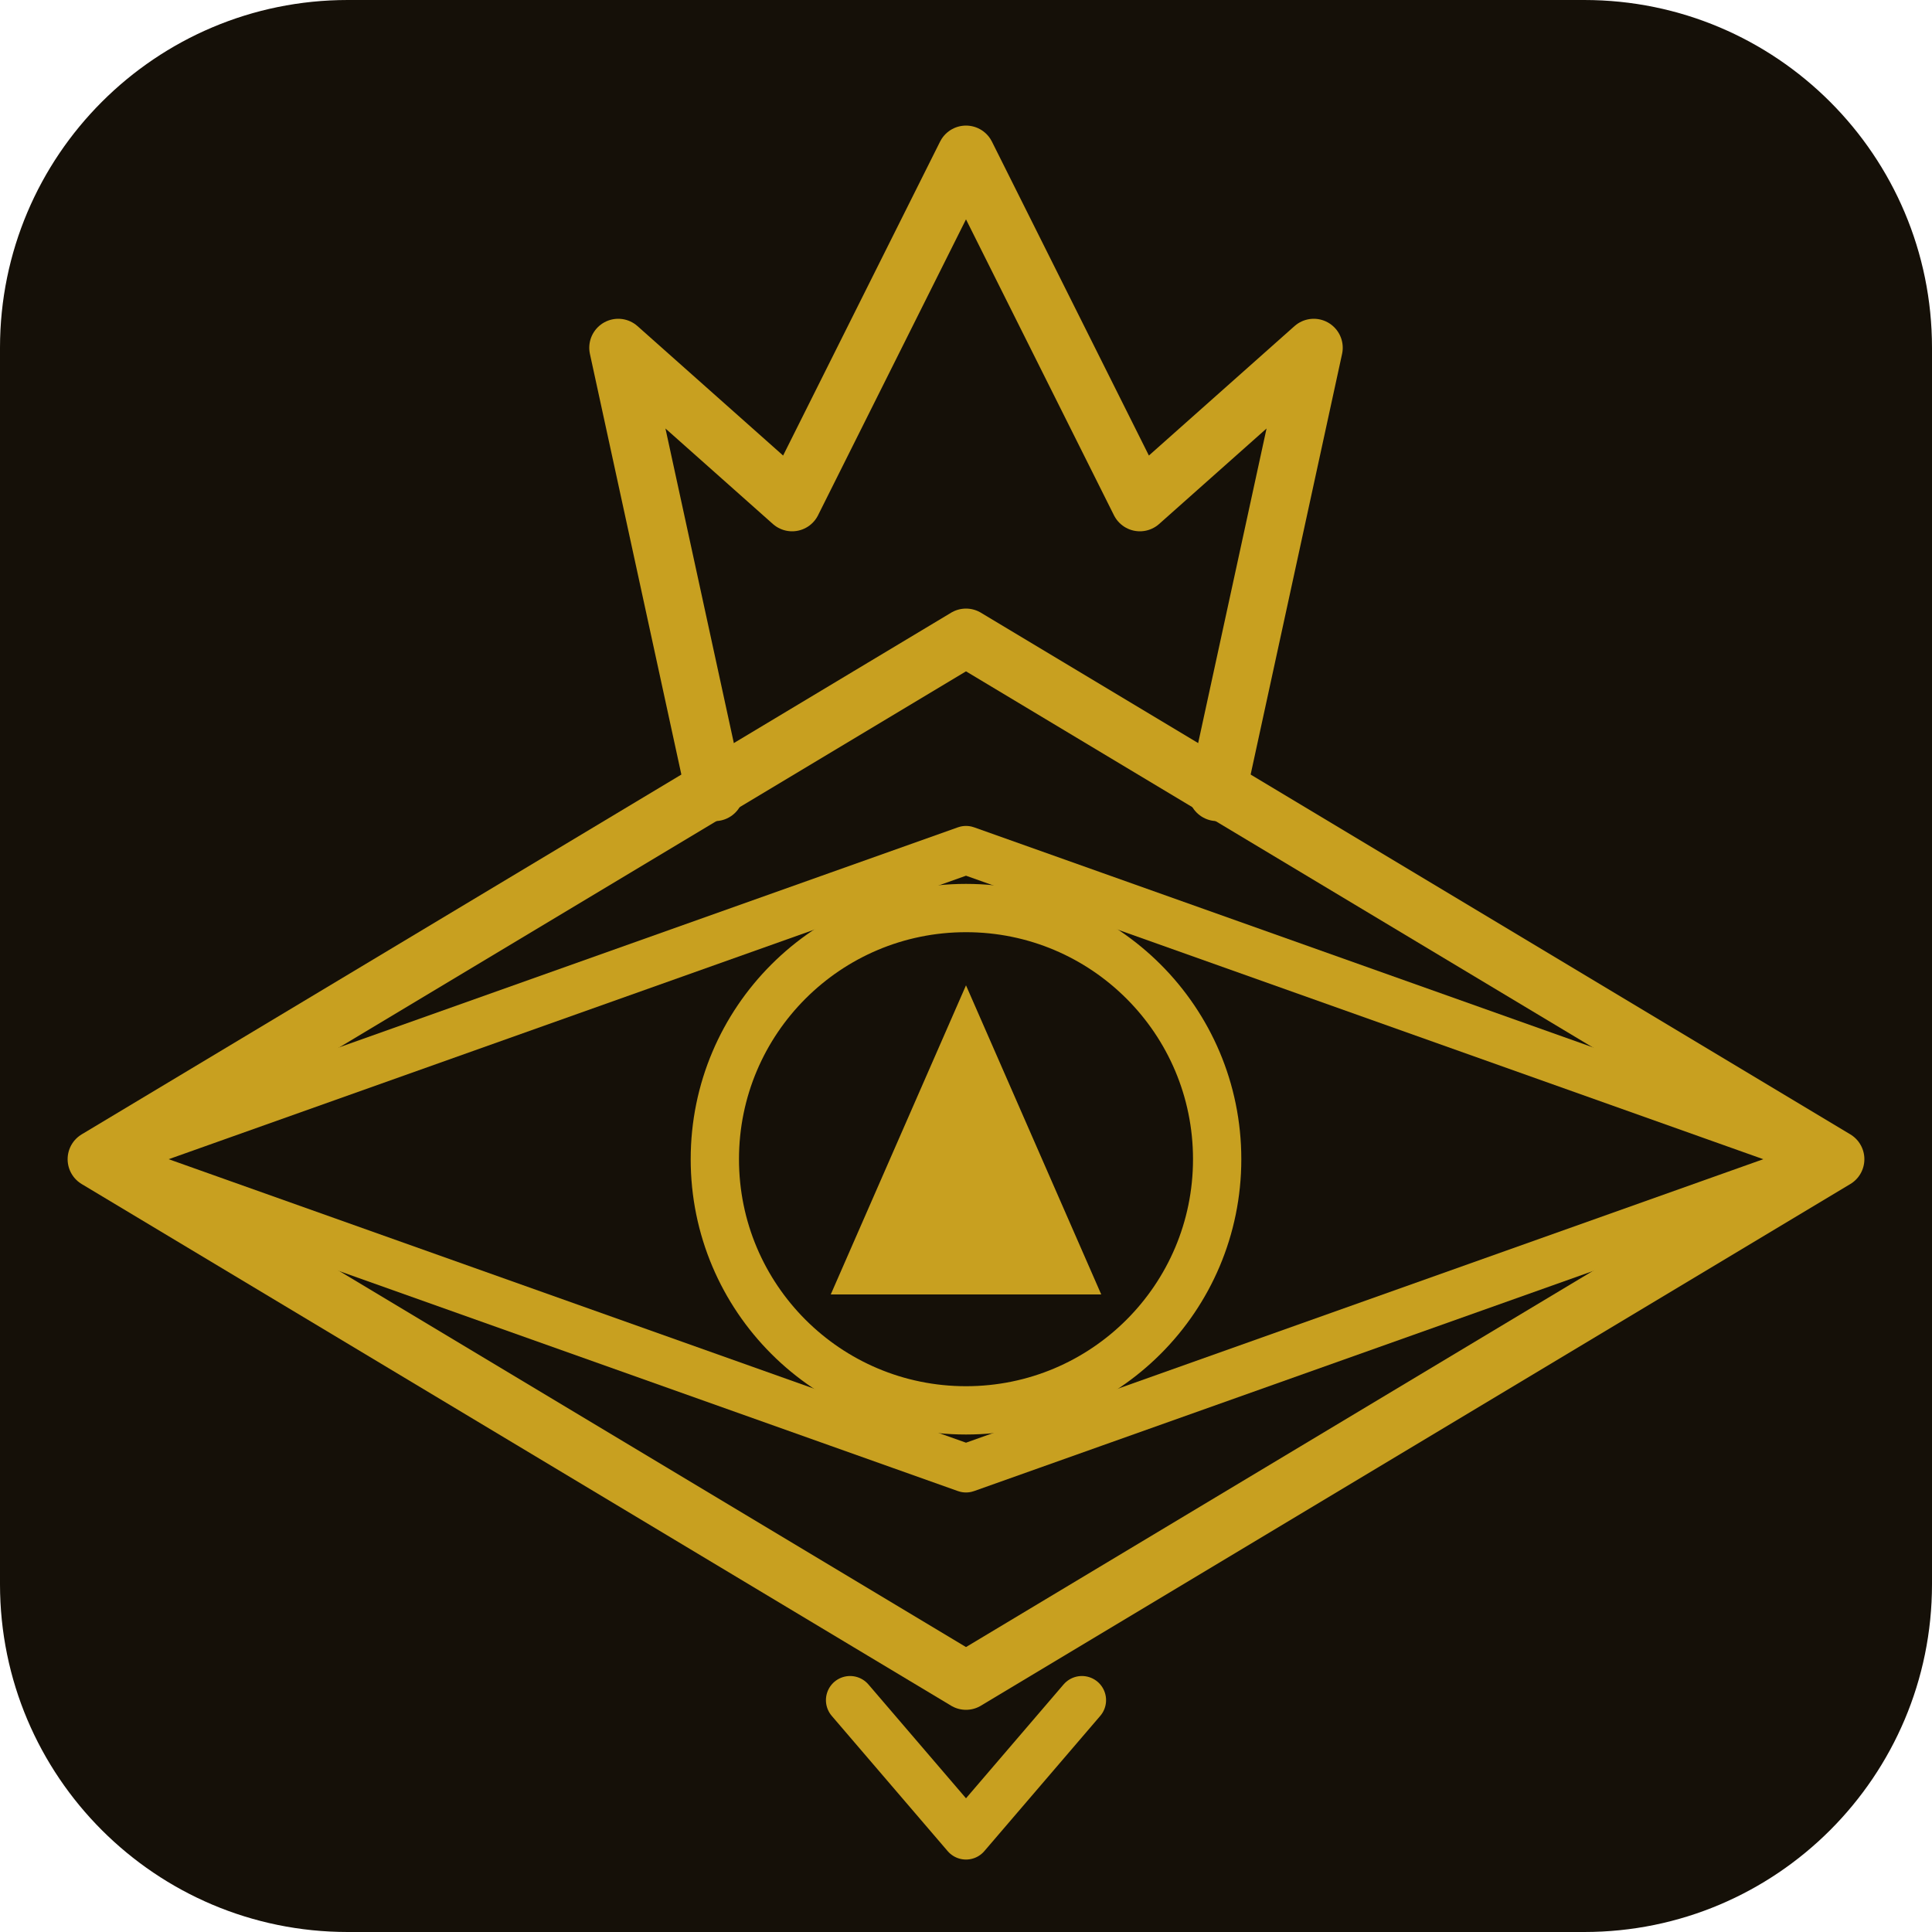
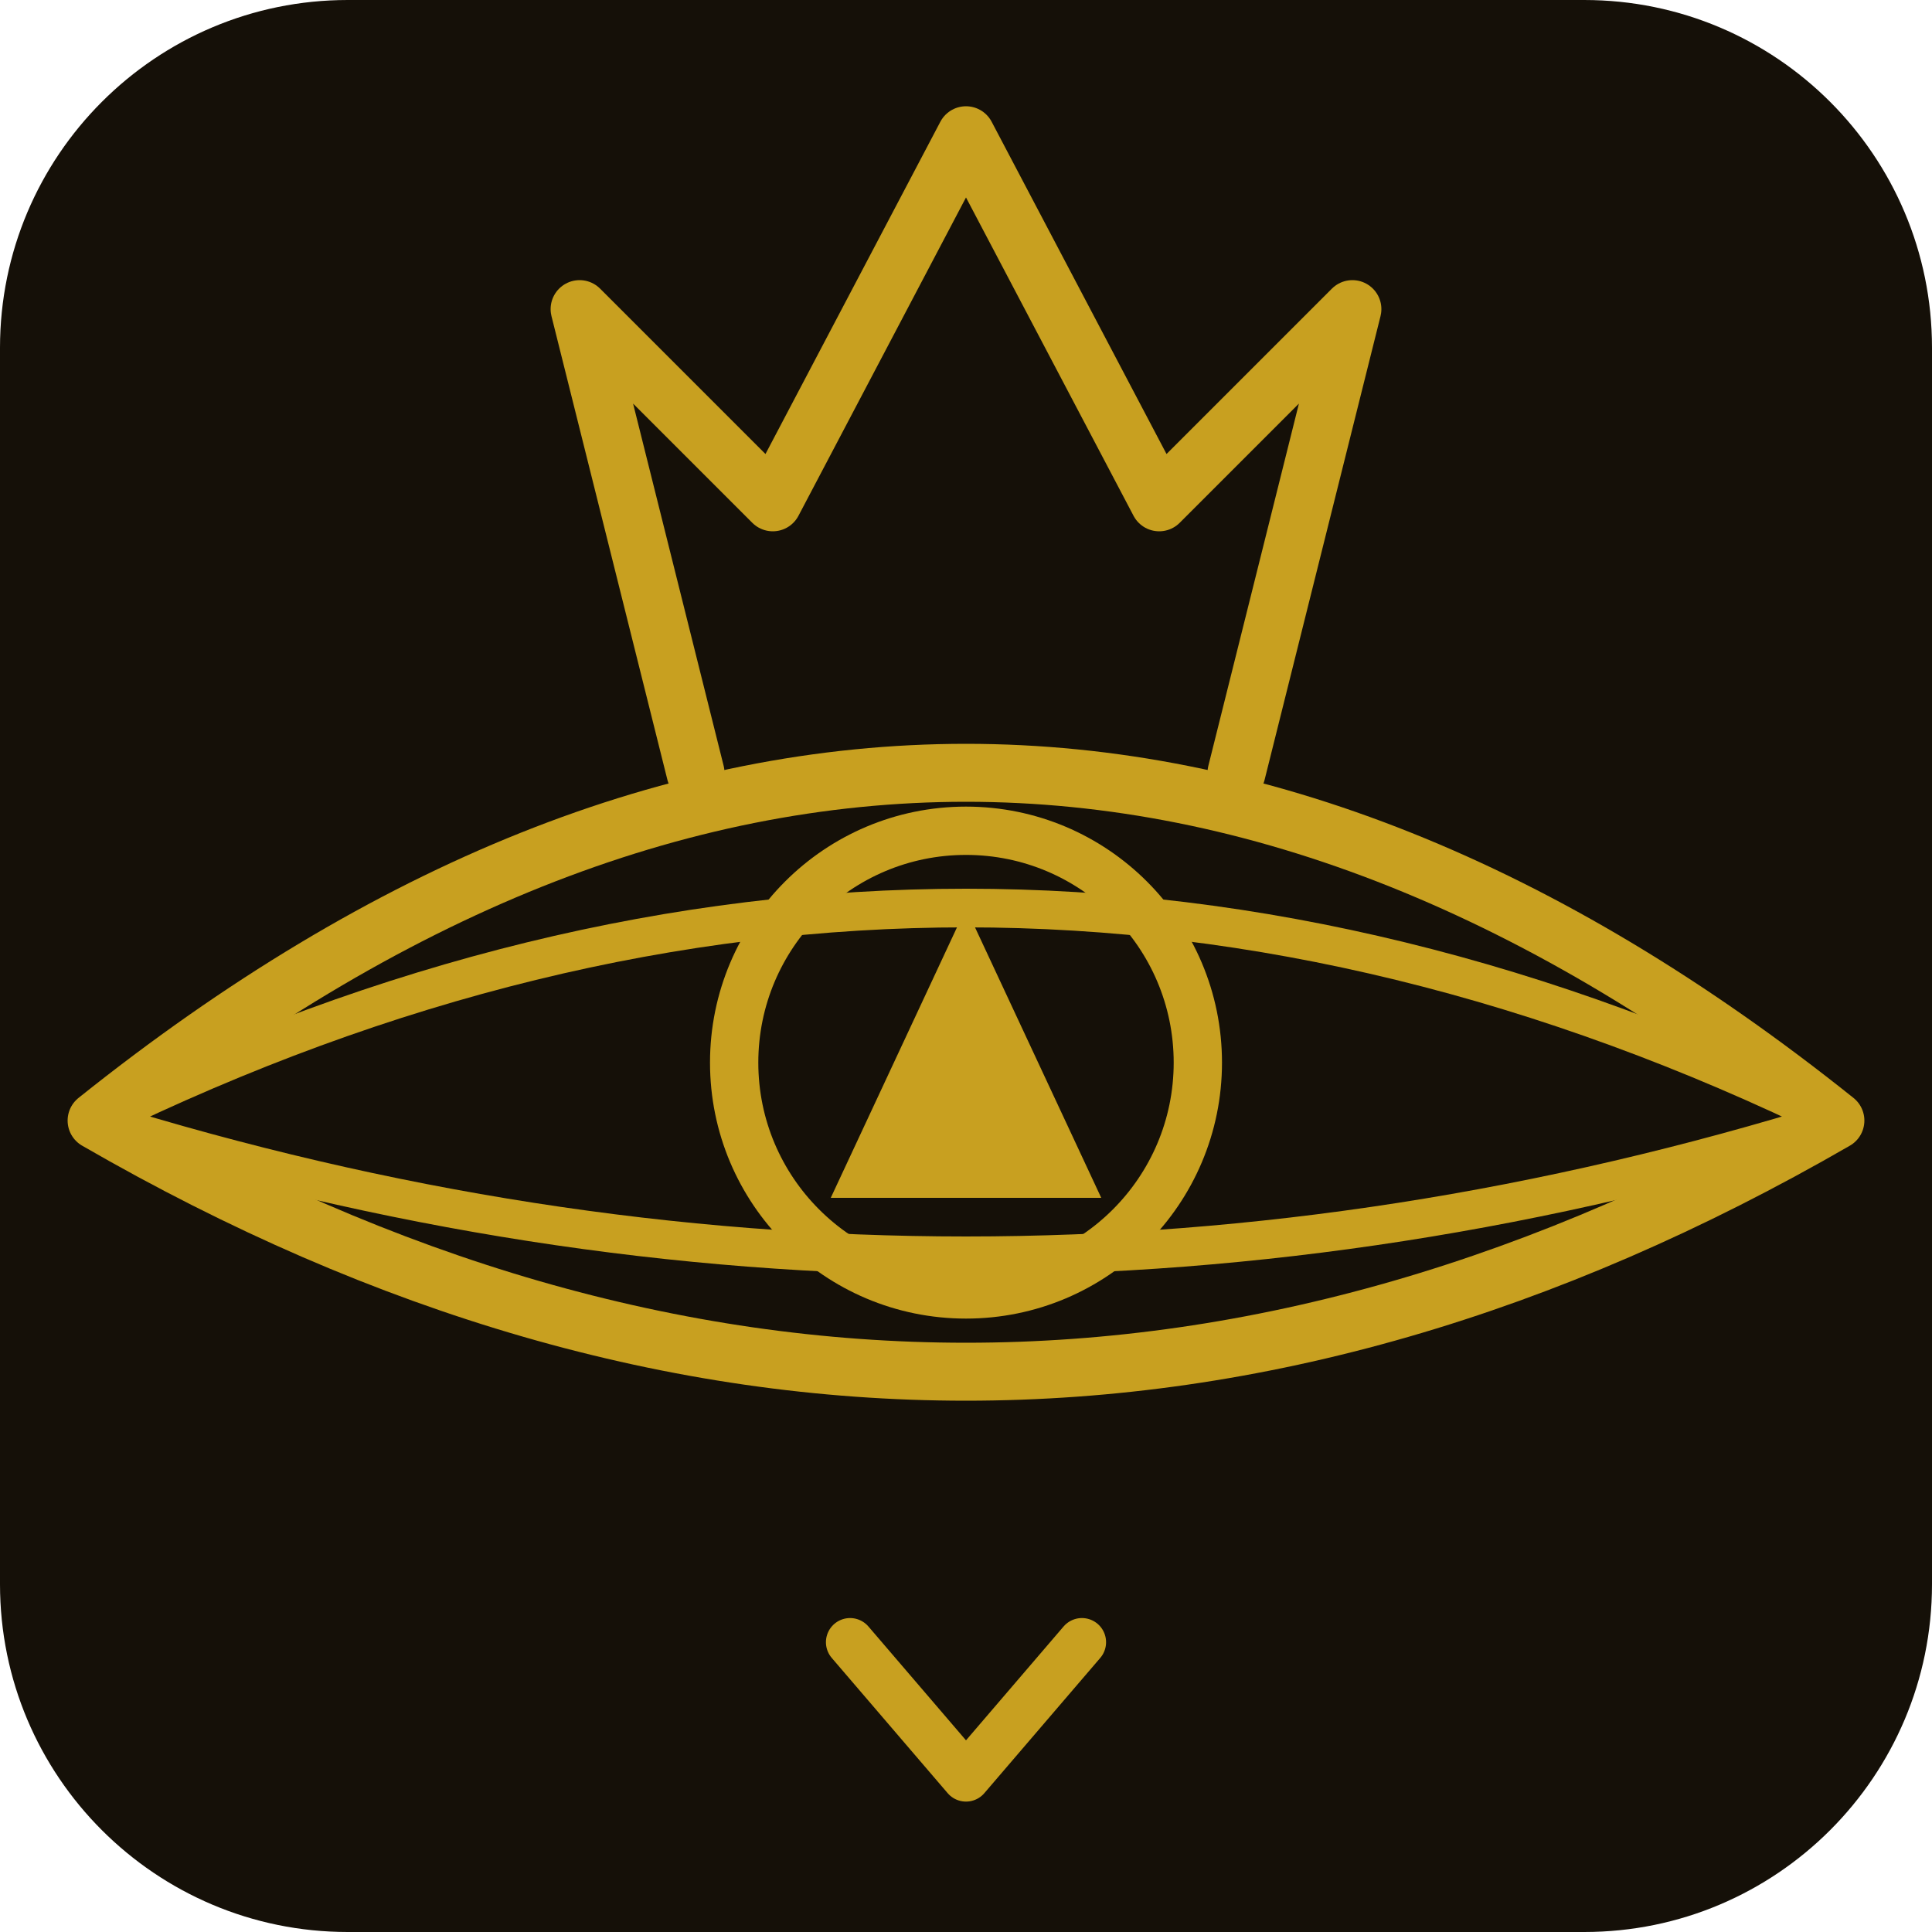
<svg xmlns="http://www.w3.org/2000/svg" viewBox="0 0 100 100" fill="none">
  <rect width="100" height="100" rx="18" fill="#151008" />
-   <path d="M37,41 L32,18 L41,26 L50,8 L59,26 L68,18 L63,41" stroke="#C8A020" stroke-width="3" stroke-linejoin="round" stroke-linecap="round" />
-   <path d="M5,60 L50,33 L95,60 L50,87 Z" stroke="#C8A020" stroke-width="3" stroke-linejoin="round" />
-   <path d="M5,60 L50,44 L95,60 L50,76 Z" stroke="#C8A020" stroke-width="2.5" stroke-linejoin="round" />
-   <circle cx="50" cy="60" r="13" stroke="#C8A020" stroke-width="2.5" />
-   <polygon points="50,51 43,67 57,67" fill="#C8A020" />
-   <path d="M44,88 L50,95 L56,88" stroke="#C8A020" stroke-width="2.5" stroke-linejoin="round" stroke-linecap="round" />
+   <path d="M36,40 L30,16 L40,26 L50,7 L60,26 L70,16 L64,40" stroke="#C8A020" stroke-width="3" stroke-linejoin="round" stroke-linecap="round" />
+   <path d="M5,58 Q50,22 95,58 Q50,84 5,58 Z" stroke="#C8A020" stroke-width="3" stroke-linejoin="round" />
+   <path d="M5,58 Q50,36 95,58 Q50,72 5,58 Z" stroke="#C8A020" stroke-width="2" stroke-linejoin="round" />
+   <circle cx="50" cy="55" r="12" stroke="#C8A020" stroke-width="2.5" />
+   <polygon points="50,47 43,62 57,62" fill="#C8A020" />
+   <path d="M44,85 L50,92 L56,85" stroke="#C8A020" stroke-width="2.5" stroke-linejoin="round" stroke-linecap="round" />
</svg>
